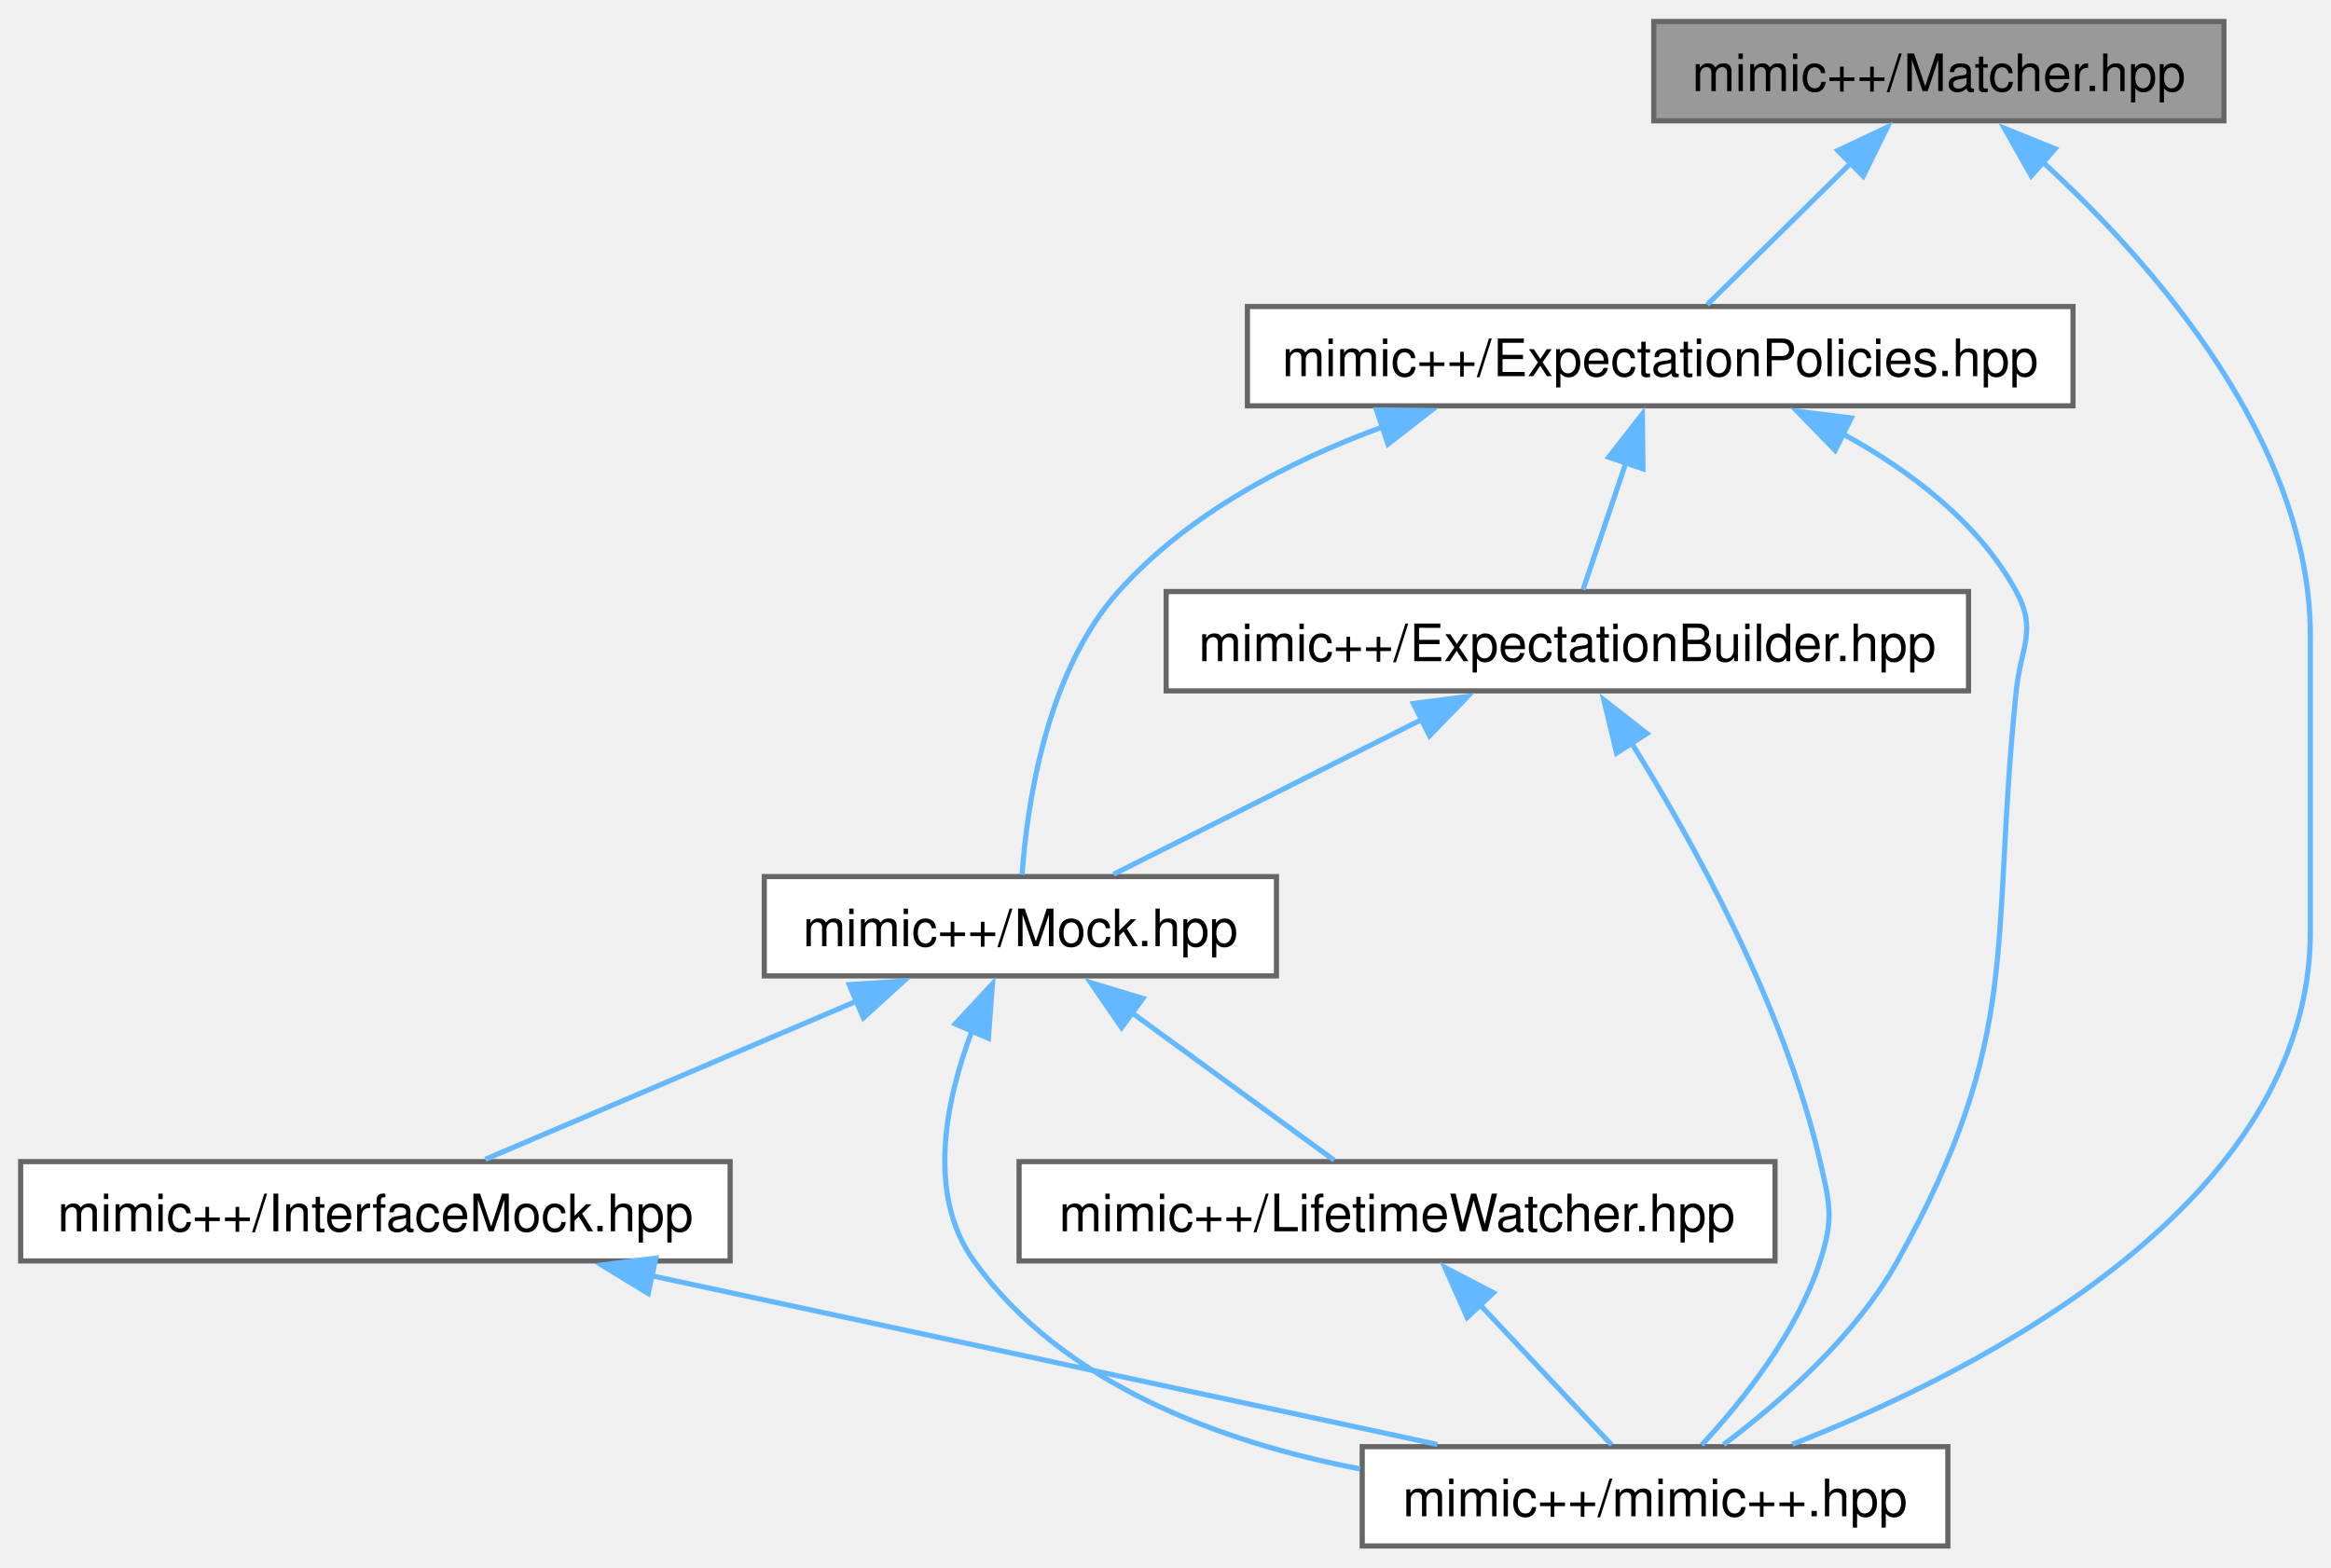
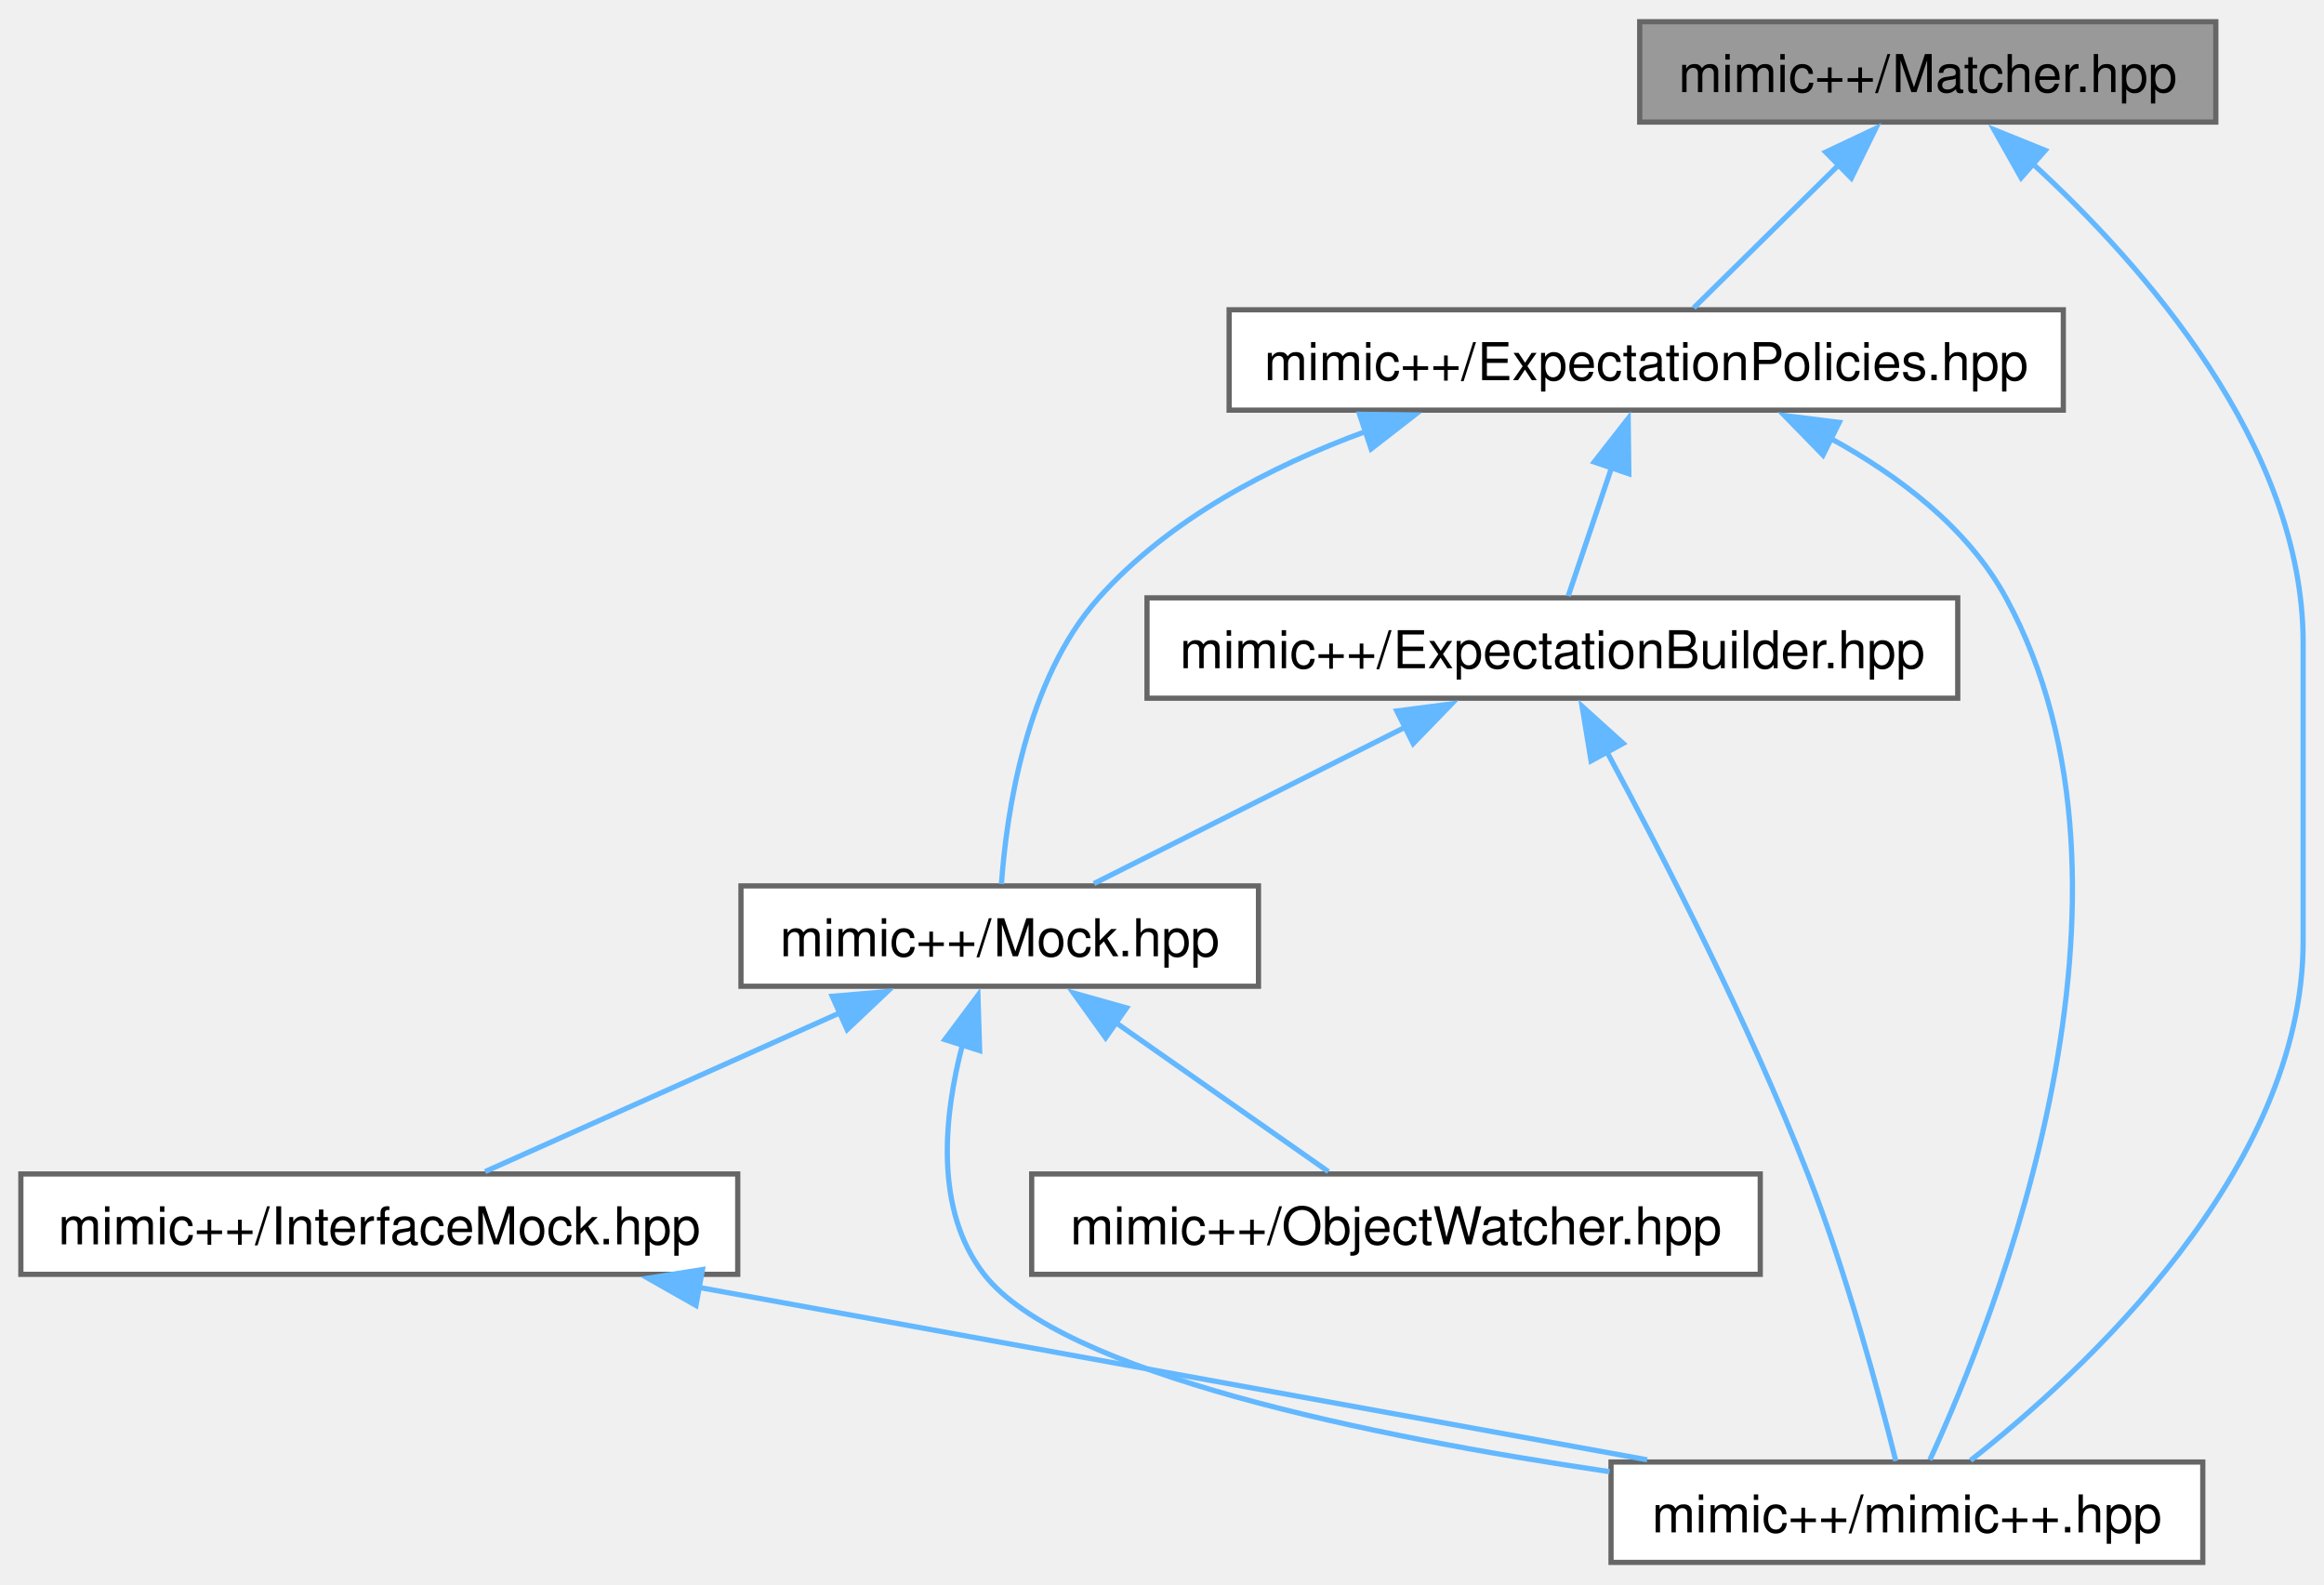
- <svg xmlns="http://www.w3.org/2000/svg" xmlns:xlink="http://www.w3.org/1999/xlink" width="452pt" height="304pt" viewBox="0.00 0.00 451.75 303.50">
+ <svg xmlns="http://www.w3.org/2000/svg" xmlns:xlink="http://www.w3.org/1999/xlink" width="446pt" height="304pt" viewBox="0.00 0.00 445.75 303.50">
  <g id="graph0" class="graph" transform="scale(1 1) rotate(0) translate(4 299.5)">
    <g id="Node000001" class="node">
      <g id="a_Node000001">
        <a xlink:title=" ">
-           <polygon fill="#999999" stroke="#666666" points="427,-295.5 316.5,-295.5 316.5,-276.25 427,-276.25 427,-295.5" />
-           <text text-anchor="middle" x="371.75" y="-282" font-family="Helvetica,sans-Serif" font-size="10.00">mimic++/Matcher.hpp</text>
+           <polygon fill="#999999" stroke="#666666" points="421,-295.5 310.5,-295.5 310.5,-276.25 421,-276.25 421,-295.5" />
+           <text text-anchor="middle" x="365.75" y="-282" font-family="Helvetica,sans-Serif" font-size="10.00">mimic++/Matcher.hpp</text>
        </a>
      </g>
    </g>
    <g id="Node000002" class="node">
      <g id="a_Node000002">
        <a xlink:href="../../d8/de5/_expectation_policies_8hpp.html" target="_top" xlink:title=" ">
-           <polygon fill="white" stroke="#666666" points="397.75,-240.25 237.75,-240.25 237.75,-221 397.75,-221 397.75,-240.25" />
-           <text text-anchor="middle" x="317.75" y="-226.75" font-family="Helvetica,sans-Serif" font-size="10.00">mimic++/ExpectationPolicies.hpp</text>
+           <polygon fill="white" stroke="#666666" points="391.75,-240.25 231.75,-240.25 231.75,-221 391.75,-221 391.75,-240.25" />
+           <text text-anchor="middle" x="311.75" y="-226.75" font-family="Helvetica,sans-Serif" font-size="10.00">mimic++/ExpectationPolicies.hpp</text>
        </a>
      </g>
    </g>
    <g id="edge1_Node000001_Node000002" class="edge">
      <g id="a_edge1_Node000001_Node000002">
        <a xlink:title=" ">
-           <path fill="none" stroke="#63b8ff" d="M354.71,-268.07C345.49,-258.98 334.46,-248.1 326.86,-240.61" />
-           <polygon fill="#63b8ff" stroke="#63b8ff" points="352.18,-270.49 361.76,-275.02 357.09,-265.51 352.18,-270.49" />
+           <path fill="none" stroke="#63b8ff" d="M348.71,-268.07C339.49,-258.98 328.46,-248.1 320.86,-240.61" />
+           <polygon fill="#63b8ff" stroke="#63b8ff" points="346.18,-270.49 355.76,-275.02 351.09,-265.51 346.18,-270.49" />
        </a>
      </g>
    </g>
    <g id="Node000006" class="node">
      <g id="a_Node000006">
        <a xlink:href="../../d0/db9/mimic_09_09_8hpp.html" target="_top" xlink:title=" ">
-           <polygon fill="white" stroke="#666666" points="373.5,-19.25 260,-19.25 260,0 373.5,0 373.5,-19.25" />
-           <text text-anchor="middle" x="316.75" y="-5.75" font-family="Helvetica,sans-Serif" font-size="10.00">mimic++/mimic++.hpp</text>
+           <polygon fill="white" stroke="#666666" points="418.5,-19.25 305,-19.25 305,0 418.5,0 418.5,-19.25" />
+           <text text-anchor="middle" x="361.75" y="-5.75" font-family="Helvetica,sans-Serif" font-size="10.00">mimic++/mimic++.hpp</text>
        </a>
      </g>
    </g>
-     <g id="edge12_Node000001_Node000006" class="edge">
-       <g id="a_edge12_Node000001_Node000006">
+     <g id="edge11_Node000001_Node000006" class="edge">
+       <g id="a_edge11_Node000001_Node000006">
        <a xlink:title=" ">
-           <path fill="none" stroke="#63b8ff" d="M391.76,-268.38C413.06,-248.85 443.75,-214.16 443.75,-176.38 443.75,-176.38 443.75,-176.38 443.75,-119.12 443.75,-66.78 380.61,-34.31 343.37,-19.71" />
-           <polygon fill="#63b8ff" stroke="#63b8ff" points="389.66,-265.57 384.46,-274.8 394.28,-270.83 389.66,-265.57" />
+           <path fill="none" stroke="#63b8ff" d="M385.76,-268.38C407.06,-248.85 437.75,-214.16 437.75,-176.38 437.75,-176.38 437.75,-176.38 437.75,-119.12 437.75,-75.2 395.44,-36.42 373.96,-19.56" />
+           <polygon fill="#63b8ff" stroke="#63b8ff" points="383.66,-265.57 378.46,-274.8 388.28,-270.83 383.66,-265.57" />
        </a>
      </g>
    </g>
    <g id="Node000003" class="node">
      <g id="a_Node000003">
        <a xlink:href="../../d2/d4f/_expectation_builder_8hpp.html" target="_top" xlink:title=" ">
-           <polygon fill="white" stroke="#666666" points="377.5,-185 222,-185 222,-165.75 377.5,-165.75 377.5,-185" />
-           <text text-anchor="middle" x="299.75" y="-171.5" font-family="Helvetica,sans-Serif" font-size="10.00">mimic++/ExpectationBuilder.hpp</text>
+           <polygon fill="white" stroke="#666666" points="371.5,-185 216,-185 216,-165.75 371.5,-165.75 371.5,-185" />
+           <text text-anchor="middle" x="293.75" y="-171.5" font-family="Helvetica,sans-Serif" font-size="10.00">mimic++/ExpectationBuilder.hpp</text>
        </a>
      </g>
    </g>
    <g id="edge2_Node000002_Node000003" class="edge">
      <g id="a_edge2_Node000002_Node000003">
        <a xlink:title=" ">
-           <path fill="none" stroke="#63b8ff" d="M311.1,-209.96C308.25,-201.52 305.06,-192.08 302.79,-185.36" />
-           <polygon fill="#63b8ff" stroke="#63b8ff" points="307.77,-211.05 314.29,-219.4 314.41,-208.8 307.77,-211.05" />
+           <path fill="none" stroke="#63b8ff" d="M305.1,-209.96C302.25,-201.52 299.06,-192.08 296.79,-185.36" />
+           <polygon fill="#63b8ff" stroke="#63b8ff" points="301.77,-211.05 308.29,-219.4 308.41,-208.8 301.77,-211.05" />
        </a>
      </g>
    </g>
    <g id="Node000004" class="node">
      <g id="a_Node000004">
        <a xlink:href="../../d5/dc5/_mock_8hpp.html" target="_top" xlink:title=" ">
-           <polygon fill="white" stroke="#666666" points="243.38,-129.75 144.12,-129.75 144.12,-110.5 243.38,-110.5 243.38,-129.75" />
-           <text text-anchor="middle" x="193.75" y="-116.25" font-family="Helvetica,sans-Serif" font-size="10.00">mimic++/Mock.hpp</text>
+           <polygon fill="white" stroke="#666666" points="237.38,-129.75 138.12,-129.75 138.12,-110.5 237.38,-110.5 237.38,-129.75" />
+           <text text-anchor="middle" x="187.75" y="-116.25" font-family="Helvetica,sans-Serif" font-size="10.00">mimic++/Mock.hpp</text>
        </a>
      </g>
    </g>
-     <g id="edge10_Node000002_Node000004" class="edge">
-       <g id="a_edge10_Node000002_Node000004">
+     <g id="edge9_Node000002_Node000004" class="edge">
+       <g id="a_edge9_Node000002_Node000004">
        <a xlink:title=" ">
-           <path fill="none" stroke="#63b8ff" d="M264.08,-216.96C245.61,-210.21 226.21,-200.07 212.75,-185 198.72,-169.3 195.04,-143.64 194.08,-130.11" />
-           <polygon fill="#63b8ff" stroke="#63b8ff" points="262.76,-220.21 273.36,-220.08 264.99,-213.58 262.76,-220.21" />
+           <path fill="none" stroke="#63b8ff" d="M258.08,-216.96C239.61,-210.21 220.21,-200.07 206.75,-185 192.72,-169.3 189.04,-143.64 188.08,-130.11" />
+           <polygon fill="#63b8ff" stroke="#63b8ff" points="256.76,-220.21 267.36,-220.08 258.99,-213.58 256.76,-220.21" />
        </a>
      </g>
    </g>
-     <g id="edge11_Node000002_Node000006" class="edge">
-       <g id="a_edge11_Node000002_Node000006">
+     <g id="edge10_Node000002_Node000006" class="edge">
+       <g id="a_edge10_Node000002_Node000006">
        <a xlink:title=" ">
-           <path fill="none" stroke="#63b8ff" d="M353.14,-215.56C366.13,-208.46 379.43,-198.45 386.75,-185 390.84,-177.49 387.63,-174.26 386.75,-165.75 381.61,-115.85 388.16,-99.07 363.75,-55.25 355.54,-40.51 340.81,-27.72 330.03,-19.66" />
-           <polygon fill="#63b8ff" stroke="#63b8ff" points="351.66,-212.38 344.26,-219.96 354.78,-218.65 351.66,-212.38" />
+           <path fill="none" stroke="#63b8ff" d="M347.14,-215.56C360.13,-208.46 373.43,-198.45 380.75,-185 411.46,-128.56 378.64,-46.7 366.15,-19.66" />
+           <polygon fill="#63b8ff" stroke="#63b8ff" points="345.66,-212.38 338.26,-219.96 348.78,-218.65 345.66,-212.38" />
        </a>
      </g>
    </g>
    <g id="edge3_Node000003_Node000004" class="edge">
      <g id="a_edge3_Node000003_Node000004">
        <a xlink:title=" ">
-           <path fill="none" stroke="#63b8ff" d="M271.62,-160.24C252.66,-150.72 228.22,-138.44 211.82,-130.2" />
-           <polygon fill="#63b8ff" stroke="#63b8ff" points="269.91,-163.3 280.42,-164.66 273.05,-157.05 269.91,-163.3" />
+           <path fill="none" stroke="#63b8ff" d="M265.62,-160.24C246.66,-150.72 222.22,-138.44 205.82,-130.2" />
+           <polygon fill="#63b8ff" stroke="#63b8ff" points="263.91,-163.3 274.42,-164.66 267.05,-157.05 263.91,-163.3" />
        </a>
      </g>
    </g>
-     <g id="edge9_Node000003_Node000006" class="edge">
-       <g id="a_edge9_Node000003_Node000006">
+     <g id="edge8_Node000003_Node000006" class="edge">
+       <g id="a_edge8_Node000003_Node000006">
        <a xlink:title=" ">
-           <path fill="none" stroke="#63b8ff" d="M312.21,-155.62C324.28,-136.25 341.75,-104.68 348.75,-74.5 350.68,-66.17 351.37,-63.39 348.75,-55.25 344.26,-41.27 333.59,-27.96 325.8,-19.58" />
-           <polygon fill="#63b8ff" stroke="#63b8ff" points="309.29,-153.7 306.83,-164 315.18,-157.48 309.29,-153.7" />
+           <path fill="none" stroke="#63b8ff" d="M304.24,-155.41C314.9,-135.63 331.41,-103.52 342.75,-74.5 350.25,-55.32 356.5,-31.93 359.62,-19.46" />
+           <polygon fill="#63b8ff" stroke="#63b8ff" points="301.17,-153.73 299.45,-164.19 307.32,-157.08 301.17,-153.73" />
        </a>
      </g>
    </g>
    <g id="Node000005" class="node">
      <g id="a_Node000005">
        <a xlink:href="../../d9/dc3/_interface_mock_8hpp.html" target="_top" xlink:title=" ">
          <polygon fill="white" stroke="#666666" points="137.5,-74.5 0,-74.5 0,-55.25 137.5,-55.25 137.5,-74.5" />
          <text text-anchor="middle" x="68.75" y="-61" font-family="Helvetica,sans-Serif" font-size="10.00">mimic++/InterfaceMock.hpp</text>
        </a>
      </g>
    </g>
    <g id="edge4_Node000004_Node000005" class="edge">
      <g id="a_edge4_Node000004_Node000005">
        <a xlink:title=" ">
-           <path fill="none" stroke="#63b8ff" d="M162.12,-105.65C139.57,-96.04 109.85,-83.38 90.06,-74.95" />
-           <polygon fill="#63b8ff" stroke="#63b8ff" points="160.58,-108.8 171.15,-109.5 163.32,-102.36 160.58,-108.8" />
+           <path fill="none" stroke="#63b8ff" d="M157.35,-105.52C135.91,-95.93 107.79,-83.34 89.04,-74.95" />
+           <polygon fill="#63b8ff" stroke="#63b8ff" points="155.62,-108.58 166.18,-109.47 158.48,-102.19 155.62,-108.58" />
        </a>
      </g>
    </g>
-     <g id="edge8_Node000004_Node000006" class="edge">
-       <g id="a_edge8_Node000004_Node000006">
+     <g id="edge7_Node000004_Node000006" class="edge">
+       <g id="a_edge7_Node000004_Node000006">
        <a xlink:title=" ">
-           <path fill="none" stroke="#63b8ff" d="M184.49,-100.15C179.27,-86.46 175.47,-68.19 184.75,-55.25 201.81,-31.47 232.24,-20.2 259.58,-14.93" />
-           <polygon fill="#63b8ff" stroke="#63b8ff" points="181.13,-101.2 188.34,-108.96 187.55,-98.4 181.13,-101.2" />
+           <path fill="none" stroke="#63b8ff" d="M180.64,-99.44C177.01,-85.66 175.15,-67.58 184.75,-55.25 199.5,-36.31 258.79,-24.16 304.72,-17.4" />
+           <polygon fill="#63b8ff" stroke="#63b8ff" points="177.23,-100.27 183.57,-108.75 183.9,-98.16 177.23,-100.27" />
        </a>
      </g>
    </g>
    <g id="Node000007" class="node">
      <g id="a_Node000007">
-         <a xlink:href="../../d1/dc0/_lifetime_watcher_8hpp.html" target="_top" xlink:title=" ">
-           <polygon fill="white" stroke="#666666" points="340,-74.5 193.5,-74.5 193.5,-55.25 340,-55.25 340,-74.5" />
-           <text text-anchor="middle" x="266.75" y="-61" font-family="Helvetica,sans-Serif" font-size="10.00">mimic++/LifetimeWatcher.hpp</text>
+         <a xlink:href="../../d5/d92/_object_watcher_8hpp.html" target="_top" xlink:title=" ">
+           <polygon fill="white" stroke="#666666" points="333.62,-74.5 193.88,-74.5 193.88,-55.25 333.62,-55.25 333.62,-74.5" />
+           <text text-anchor="middle" x="263.75" y="-61" font-family="Helvetica,sans-Serif" font-size="10.00">mimic++/ObjectWatcher.hpp</text>
        </a>
      </g>
    </g>
    <g id="edge6_Node000004_Node000007" class="edge">
      <g id="a_edge6_Node000004_Node000007">
        <a xlink:title=" ">
-           <path fill="none" stroke="#63b8ff" d="M215.22,-103.47C228.03,-94.12 243.85,-82.58 254.55,-74.77" />
-           <polygon fill="#63b8ff" stroke="#63b8ff" points="213.37,-100.48 207.36,-109.2 217.5,-106.13 213.37,-100.48" />
+           <path fill="none" stroke="#63b8ff" d="M210.04,-103.51C223.29,-94.22 239.64,-82.77 250.79,-74.95" />
+           <polygon fill="#63b8ff" stroke="#63b8ff" points="208.06,-100.62 201.88,-109.22 212.08,-106.35 208.06,-100.62" />
        </a>
      </g>
    </g>
    <g id="edge5_Node000005_Node000006" class="edge">
      <g id="a_edge5_Node000005_Node000006">
        <a xlink:title=" ">
-           <path fill="none" stroke="#63b8ff" d="M122.26,-52.38C167.88,-42.59 232.55,-28.7 274.57,-19.68" />
-           <polygon fill="#63b8ff" stroke="#63b8ff" points="121.62,-48.94 112.58,-54.46 123.09,-55.79 121.62,-48.94" />
-         </a>
-       </g>
-     </g>
-     <g id="edge7_Node000007_Node000006" class="edge">
-       <g id="a_edge7_Node000007_Node000006">
-         <a xlink:title=" ">
-           <path fill="none" stroke="#63b8ff" d="M282.79,-46.79C291.28,-37.75 301.35,-27.02 308.31,-19.61" />
-           <polygon fill="#63b8ff" stroke="#63b8ff" points="280.34,-44.29 276.04,-53.98 285.44,-49.08 280.34,-44.29" />
+           <path fill="none" stroke="#63b8ff" d="M129.93,-52.76C183.92,-42.94 261.64,-28.82 311.92,-19.68" />
+           <polygon fill="#63b8ff" stroke="#63b8ff" points="129.49,-49.28 120.27,-54.51 130.74,-56.17 129.49,-49.28" />
        </a>
      </g>
    </g>
  </g>
</svg>
